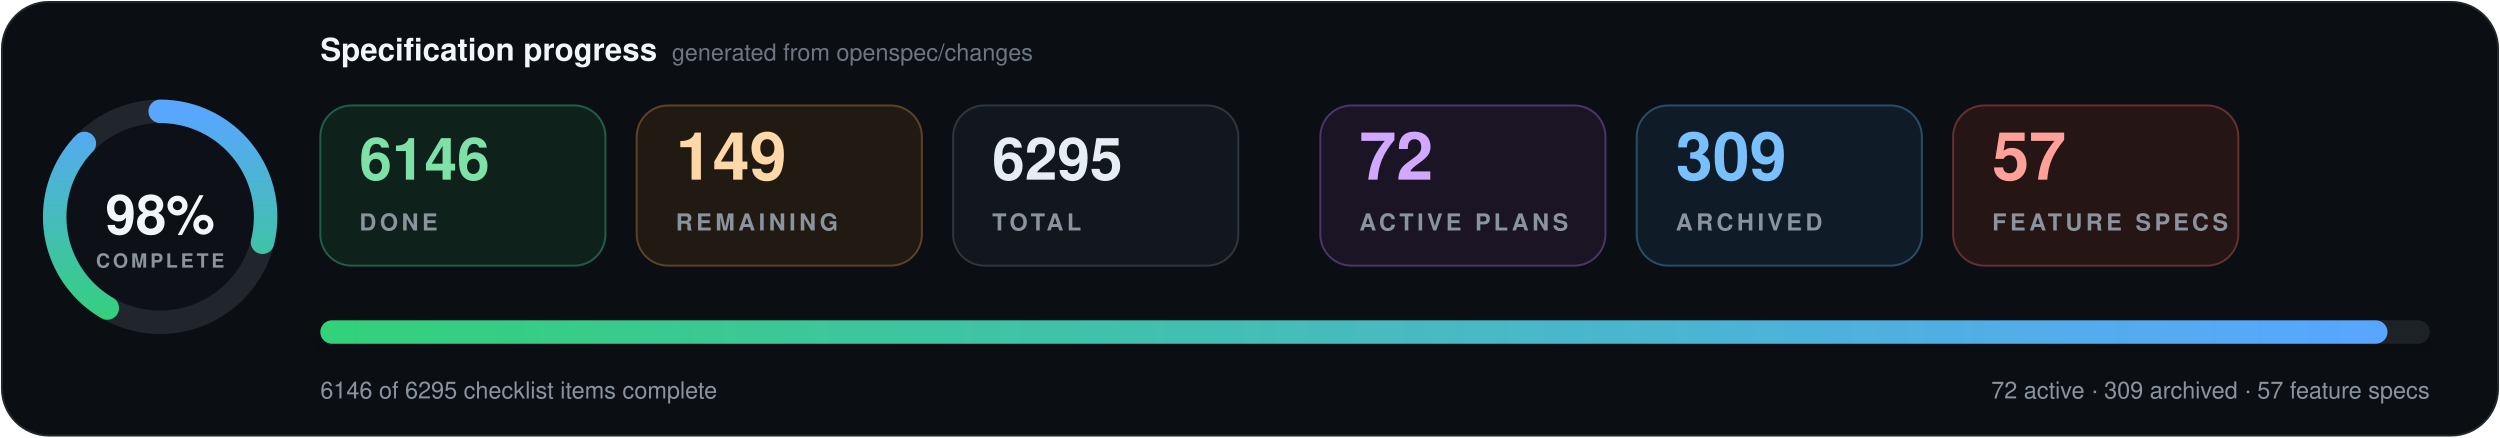
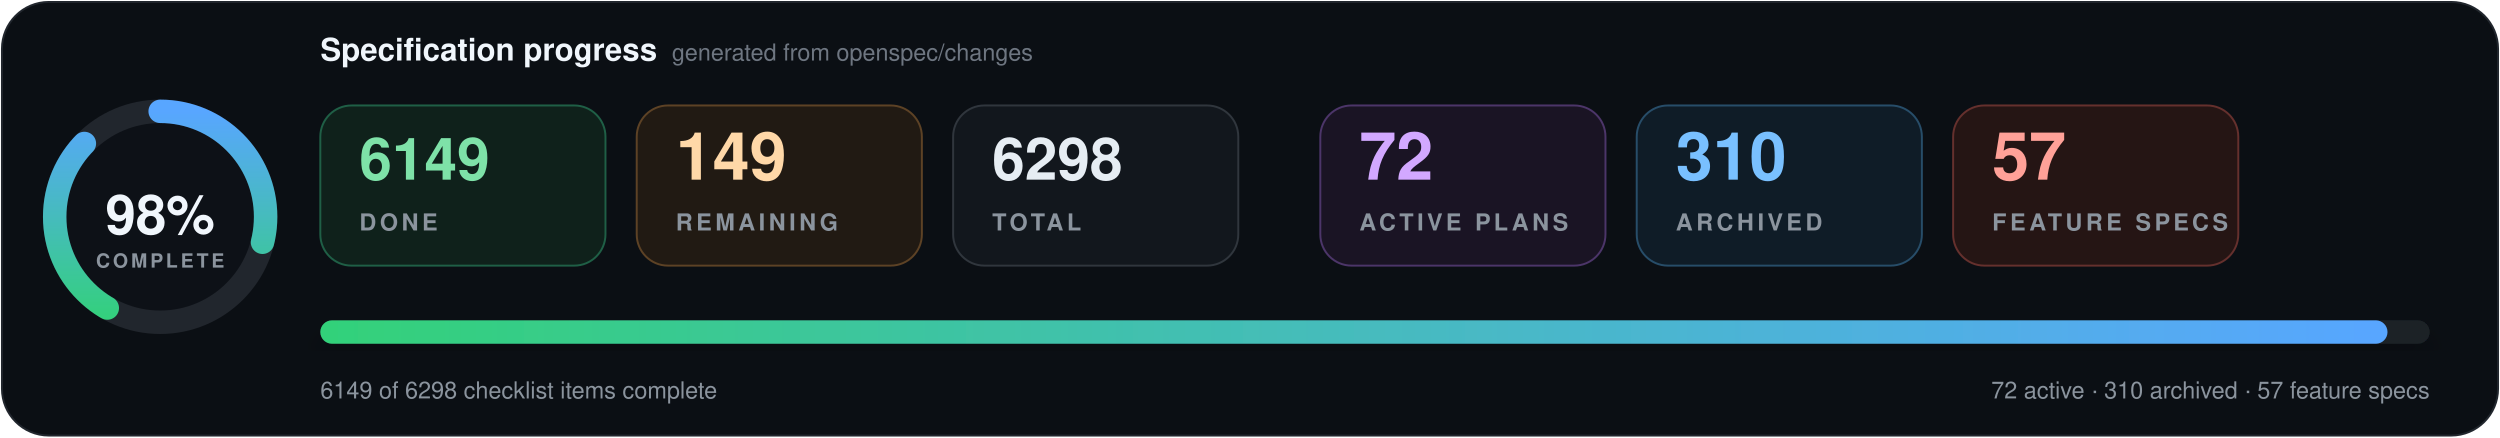
- <svg xmlns="http://www.w3.org/2000/svg" data-cache-version="1794947953" width="1280" height="224" viewBox="0 0 1280 224" role="img" aria-labelledby="title description" font-family="system-ui, -apple-system, BlinkMacSystemFont, 'Segoe UI', Helvetica, Arial, sans-serif" font-variant-numeric="tabular-nums">
+ <svg xmlns="http://www.w3.org/2000/svg" data-cache-version="1794995862" width="1280" height="224" viewBox="0 0 1280 224" role="img" aria-labelledby="title description" font-family="system-ui, -apple-system, BlinkMacSystemFont, 'Segoe UI', Helvetica, Arial, sans-serif" font-variant-numeric="tabular-nums">
  <defs>
    <linearGradient id="progress" x1="0" x2="1">
      <stop offset="0" stop-color="#33d17a" />
      <stop offset="1" stop-color="#58a6ff" />
    </linearGradient>
    <filter id="shadow" x="-10%" y="-20%" width="120%" height="150%">
      <feDropShadow dx="0" dy="7" stdDeviation="9" flood-color="#000" flood-opacity=".28" />
    </filter>
  </defs>
  <rect x="1" y="1" width="1278" height="222" rx="24" fill="#0b0f14" stroke="#21262d" />
  <g transform="translate(82 111)">
    <circle r="54" fill="#0d1117" stroke="#21262d" stroke-width="12" />
    <circle r="54" fill="none" stroke="url(#progress)" stroke-width="12" stroke-linecap="round" pathLength="100" stroke-dasharray="98 100" transform="rotate(-90)" />
    <text y="-1" text-anchor="middle" dominant-baseline="middle" fill="#f0f6fc" font-size="28" font-weight="800">98%</text>
    <text y="26" text-anchor="middle" fill="#8b949e" font-size="10" font-weight="700" letter-spacing="1.5">COMPLETE</text>
  </g>
  <text x="164" y="31" fill="#f0f6fc" font-size="16" font-weight="750">Specification progress</text>
  <text x="344" y="31" fill="#6e7681" font-size="12">generated from openspec/changes</text>
  <g transform="translate(164 54)">
    <rect width="146" height="82" rx="16" fill="#0f211b" stroke="#1f5f46" />
-     <text x="20" y="38" fill="#7ee2a8" font-size="30" font-weight="750">6146</text>
+     <text x="20" y="38" fill="#7ee2a8" font-size="30" font-weight="750">6149</text>
    <text x="20" y="64" fill="#8b949e" font-size="12" font-weight="700" letter-spacing="1.8">DONE</text>
  </g>
  <g transform="translate(326 54)">
    <rect width="146" height="82" rx="16" fill="#211a13" stroke="#5d4225" />
    <text x="20" y="38" fill="#ffd8a8" font-size="34" font-weight="750">149</text>
    <text x="20" y="64" fill="#8b949e" font-size="12" font-weight="700" letter-spacing="1.8">REMAINING</text>
  </g>
  <g transform="translate(488 54)">
    <rect width="146" height="82" rx="16" fill="#12171d" stroke="#30363d" />
-     <text x="20" y="38" fill="#e6edf3" font-size="30" font-weight="750">6295</text>
+     <text x="20" y="38" fill="#e6edf3" font-size="30" font-weight="750">6298</text>
    <text x="20" y="64" fill="#8b949e" font-size="12" font-weight="700" letter-spacing="1.8">TOTAL</text>
  </g>
  <g transform="translate(676 54)">
    <rect width="146" height="82" rx="16" fill="#1a1424" stroke="#4c3569" />
    <text x="20" y="38" fill="#d2a8ff" font-size="34" font-weight="750">72</text>
    <text x="20" y="64" fill="#8b949e" font-size="12" font-weight="700" letter-spacing="1.8">ACTIVE PLANS</text>
  </g>
  <g transform="translate(838 54)">
    <rect width="146" height="82" rx="16" fill="#0f1c27" stroke="#274d69" />
-     <text x="20" y="38" fill="#79c0ff" font-size="34" font-weight="750">309</text>
+     <text x="20" y="38" fill="#79c0ff" font-size="34" font-weight="750">310</text>
    <text x="20" y="64" fill="#8b949e" font-size="12" font-weight="700" letter-spacing="1.8">ARCHIVED</text>
  </g>
  <g transform="translate(1000 54)">
    <rect width="146" height="82" rx="16" fill="#251514" stroke="#65302d" />
    <text x="20" y="38" fill="#ffa198" font-size="34" font-weight="750">57</text>
    <text x="20" y="64" fill="#8b949e" font-size="12" font-weight="700" letter-spacing="1.8">FEATURE SPECS</text>
  </g>
  <g filter="url(#shadow)">
    <rect x="164" y="164" width="1080" height="12" rx="6" fill="#1b2128" />
    <rect x="164" y="164" width="1058.4" height="12" rx="6" fill="url(#progress)" />
  </g>
-   <text x="164" y="204" fill="#8b949e" font-size="12">6146 of 6295 checklist items complete</text>
-   <text x="1244" y="204" text-anchor="end" fill="#8b949e" font-size="12">72 active · 309 archived · 57 feature specs</text>
+   <text x="164" y="204" fill="#8b949e" font-size="12">6149 of 6298 checklist items complete</text>
+   <text x="1244" y="204" text-anchor="end" fill="#8b949e" font-size="12">72 active · 310 archived · 57 feature specs</text>
</svg>
